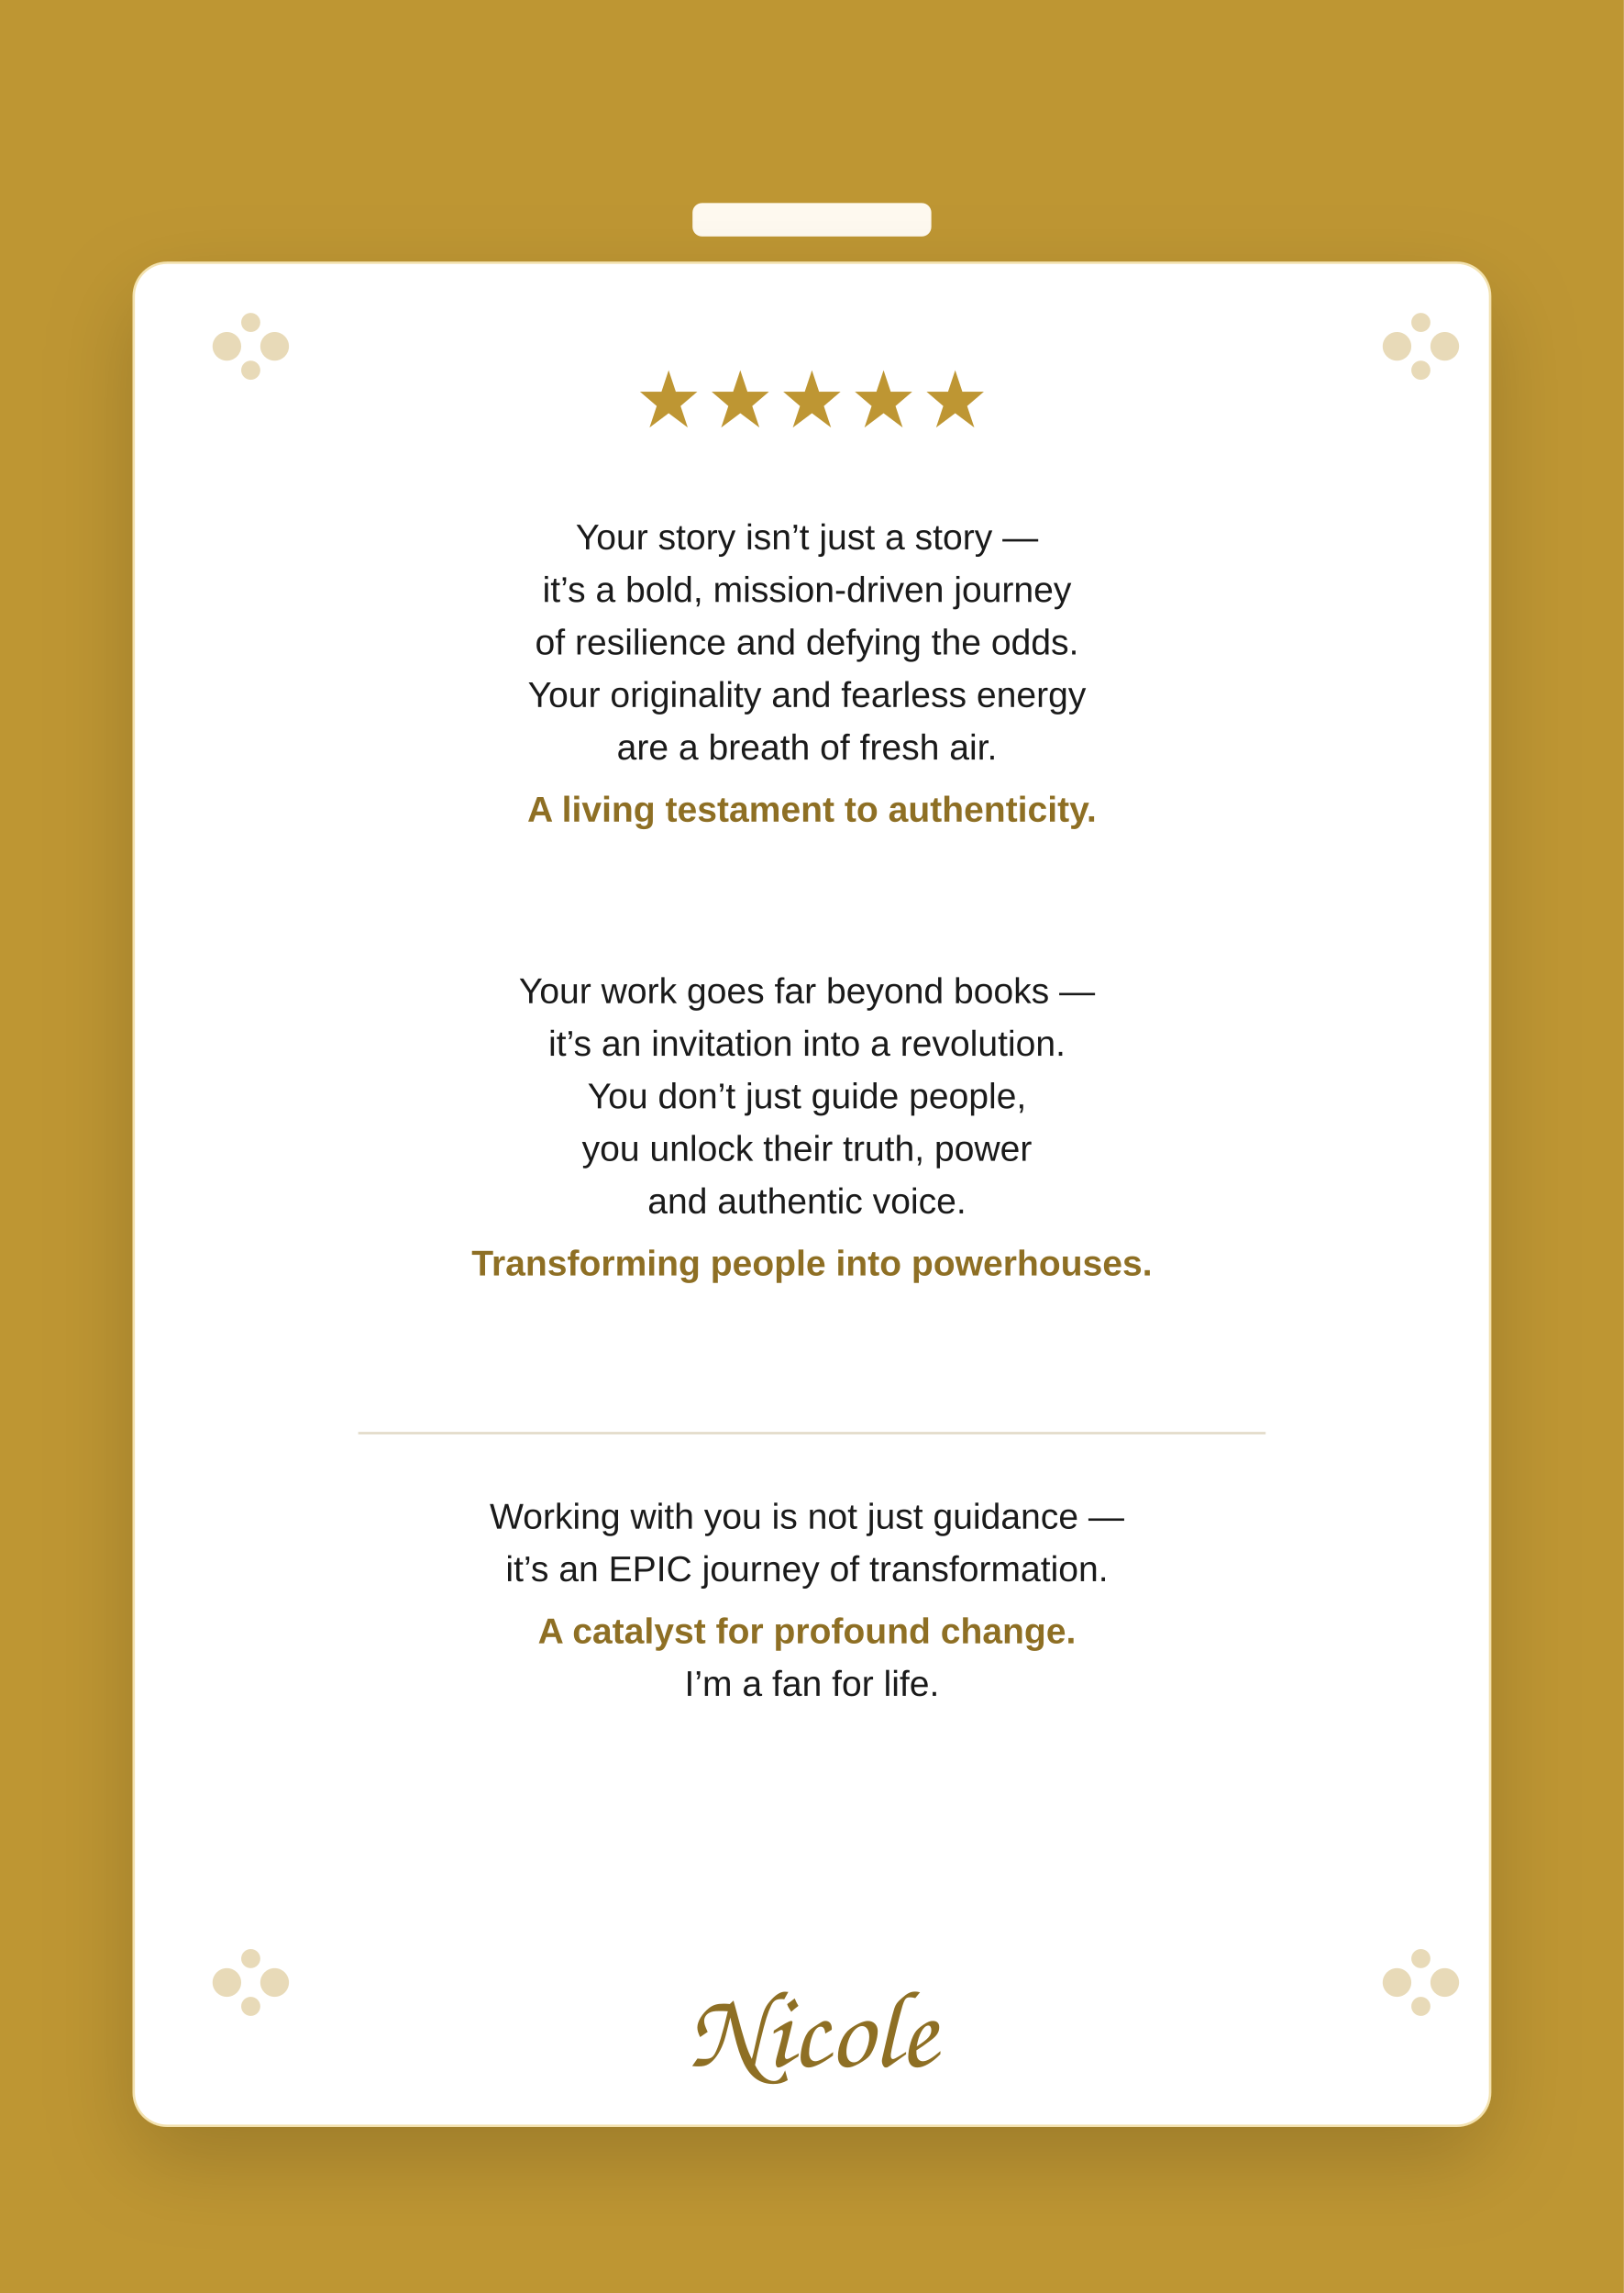
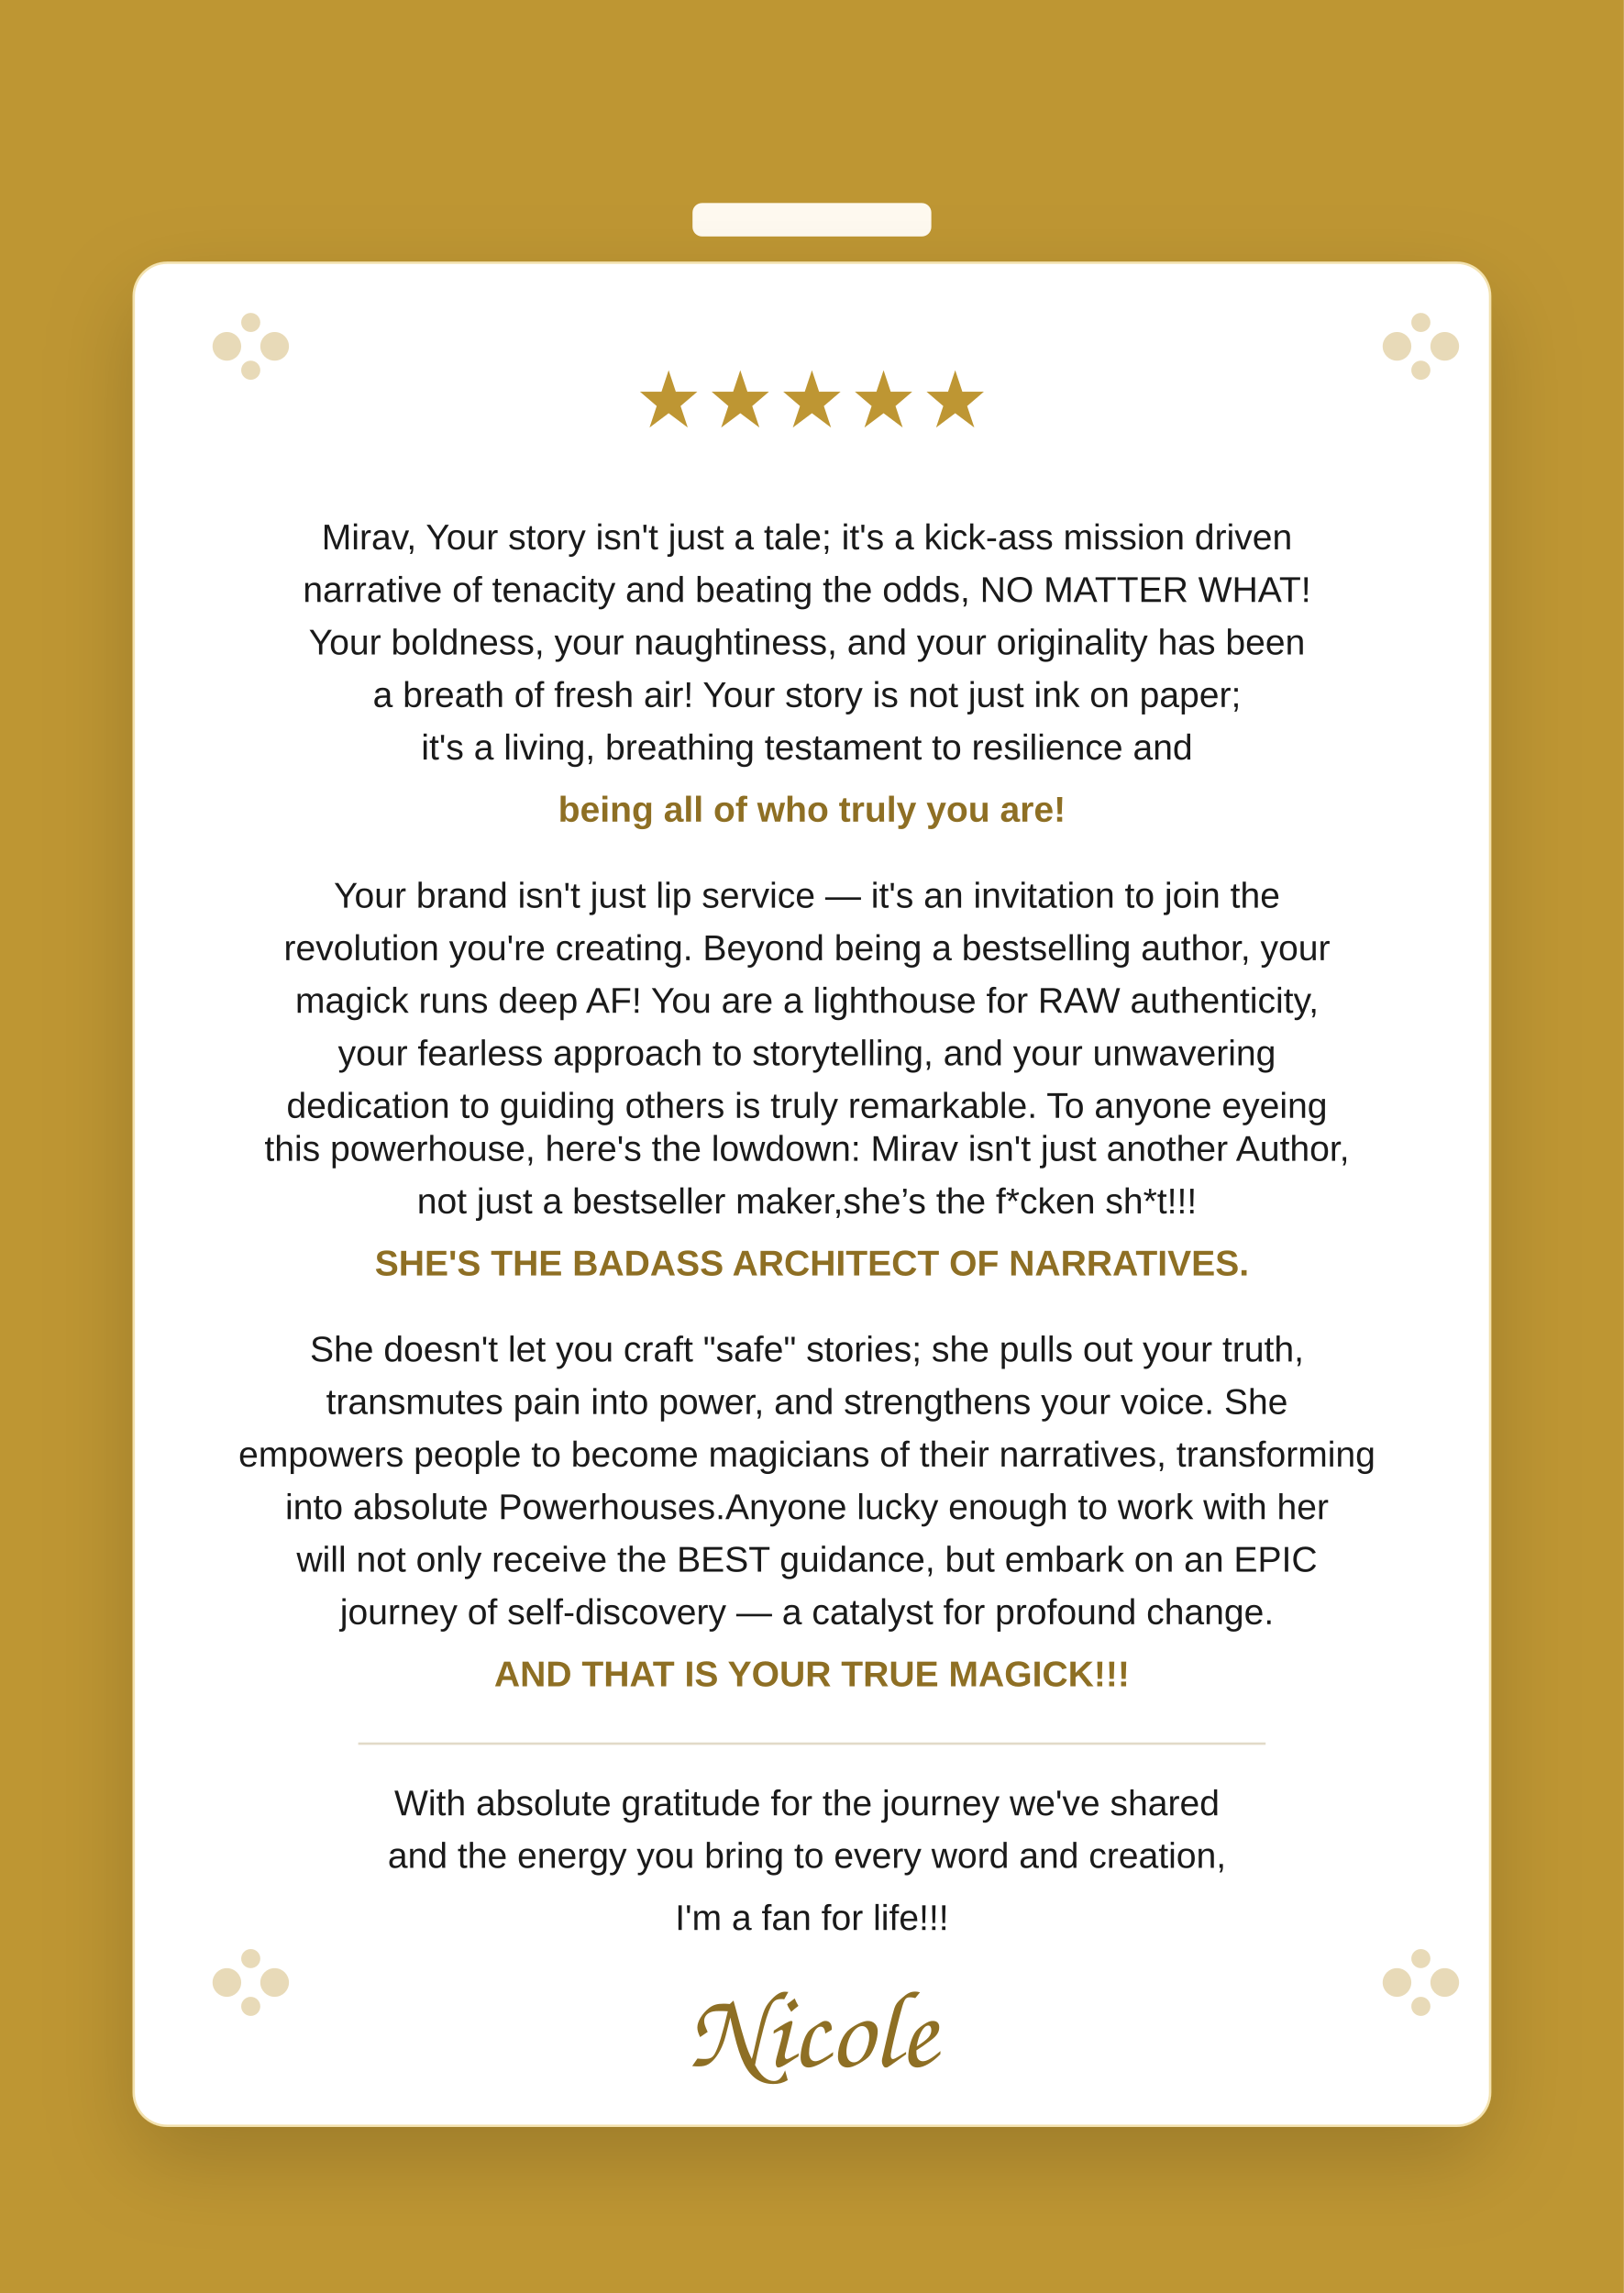
<svg xmlns="http://www.w3.org/2000/svg" width="100%" viewBox="0 0 680 960">
  <defs>
    <filter id="shadow">
      <feDropShadow dx="0" dy="14" stdDeviation="18" flood-color="#000000" flood-opacity="0.18" />
    </filter>
  </defs>
  <rect width="680" height="960" fill="#be9633" />
  <g opacity="0.05" fill="#ffffff">
    <circle cx="120" cy="160" r="20" />
    <circle cx="140" cy="160" r="10" />
    <circle cx="130" cy="140" r="10" />
    <circle cx="560" cy="200" r="20" />
    <circle cx="580" cy="200" r="10" />
    <circle cx="570" cy="180" r="10" />
    <circle cx="140" cy="820" r="20" />
    <circle cx="160" cy="820" r="10" />
    <circle cx="150" cy="800" r="10" />
    <circle cx="540" cy="820" r="20" />
    <circle cx="560" cy="820" r="10" />
    <circle cx="550" cy="800" r="10" />
  </g>
  <rect x="290" y="85" width="100" height="14" fill="#fffaf0" rx="4" />
  <rect x="56" y="110" width="568" height="780" rx="14" fill="#ffffff" stroke="#f3e2b0" filter="url(#shadow)" />
  <g fill="#be9633" opacity="0.35">
    <circle cx="95" cy="145" r="6" />
    <circle cx="105" cy="135" r="4" />
    <circle cx="115" cy="145" r="6" />
    <circle cx="105" cy="155" r="4" />
    <circle cx="585" cy="145" r="6" />
    <circle cx="595" cy="135" r="4" />
    <circle cx="605" cy="145" r="6" />
    <circle cx="595" cy="155" r="4" />
    <circle cx="95" cy="830" r="6" />
    <circle cx="105" cy="820" r="4" />
    <circle cx="115" cy="830" r="6" />
    <circle cx="105" cy="840" r="4" />
    <circle cx="585" cy="830" r="6" />
    <circle cx="595" cy="820" r="4" />
    <circle cx="605" cy="830" r="6" />
    <circle cx="595" cy="840" r="4" />
  </g>
  <g fill="#be9633">
    <path d="M280,155 L283,164 L292,164 L285,170 L288,179 L280,173 L272,179 L275,170 L268,164 L277,164 Z" />
    <path d="M310,155 L313,164 L322,164 L315,170 L318,179 L310,173 L302,179 L305,170 L298,164 L307,164 Z" />
    <path d="M340,155 L343,164 L352,164 L345,170 L348,179 L340,173 L332,179 L335,170 L328,164 L337,164 Z" />
    <path d="M370,155 L373,164 L382,164 L375,170 L378,179 L370,173 L362,179 L365,170 L358,164 L367,164 Z" />
    <path d="M400,155 L403,164 L412,164 L405,170 L408,179 L400,173 L392,179 L395,170 L388,164 L397,164 Z" />
  </g>
  <text x="340" y="230" text-anchor="middle" font-family="Arial, sans-serif" font-size="15" fill="#1a1a1a">
-     <tspan x="340" dy="0">Your story isn’t just a story —</tspan>
-     <tspan x="340" dy="22">it’s a bold, mission-driven journey</tspan>
-     <tspan x="340" dy="22">of resilience and defying the odds.</tspan>
-     <tspan x="340" dy="22">Your originality and fearless energy</tspan>
-     <tspan x="340" dy="22">are a breath of fresh air.</tspan>
+     <tspan x="340" dy="0">Mirav, Your story isn't just a tale; it's a kick-ass mission driven</tspan>
+     <tspan x="340" dy="22">narrative of tenacity and beating the odds, NO MATTER WHAT! </tspan>
+     <tspan x="340" dy="22">Your boldness, your naughtiness, and your originality has been </tspan>
+     <tspan x="340" dy="22">a breath of fresh air! Your story is not just ink on paper;</tspan>
+     <tspan x="340" dy="22"> it's a living, breathing testament to resilience and</tspan>
    <tspan x="340" dy="26" font-weight="700" fill="#8e6f24">
-       A living testament to authenticity.
+       being all of who truly you are!
    </tspan>
  </text>
-   <text x="340" y="420" text-anchor="middle" font-family="Arial, sans-serif" font-size="15" fill="#1a1a1a">
-     <tspan x="340" dy="0">Your work goes far beyond books —</tspan>
-     <tspan x="340" dy="22">it’s an invitation into a revolution.</tspan>
-     <tspan x="340" dy="22">You don’t just guide people,</tspan>
-     <tspan x="340" dy="22">you unlock their truth, power</tspan>
-     <tspan x="340" dy="22">and authentic voice.</tspan>
+   <text x="340" y="380" text-anchor="middle" font-family="Arial, sans-serif" font-size="15" fill="#1a1a1a">
+     <tspan x="340" dy="0">Your brand isn't just lip service — it's an invitation to join the</tspan>
+     <tspan x="340" dy="22">revolution you're creating. Beyond being a bestselling author, your</tspan>
+     <tspan x="340" dy="22"> magick runs deep AF! You are a lighthouse for RAW authenticity,</tspan>
+     <tspan x="340" dy="22"> your fearless approach to storytelling, and your unwavering</tspan>
+     <tspan x="340" dy="22"> dedication to guiding others is truly remarkable. To anyone eyeing</tspan>
+     <tspan x="340" dy="18"> this powerhouse, here's the lowdown: Mirav isn't just another Author,</tspan>
+     <tspan x="340" dy="22"> not just a bestseller maker,she’s the f*cken sh*t!!!</tspan>
    <tspan x="340" dy="26" font-weight="700" fill="#8e6f24">
-       Transforming people into powerhouses.
+       SHE'S THE BADASS ARCHITECT OF NARRATIVES.
    </tspan>
  </text>
-   <line x1="150" y1="600" x2="530" y2="600" stroke="#8e6f24" stroke-opacity="0.25" />
-   <text x="340" y="640" text-anchor="middle" font-family="Arial, sans-serif" font-size="15" fill="#1a1a1a">
-     <tspan x="340" dy="0">Working with you is not just guidance —</tspan>
-     <tspan x="340" dy="22">it’s an EPIC journey of transformation.</tspan>
+   <text x="340" y="570" text-anchor="middle" font-family="Arial, sans-serif" font-size="15" fill="#1a1a1a">
+     <tspan x="340" dy="0">She doesn't let you craft "safe" stories; she pulls out your truth,</tspan>
+     <tspan x="340" dy="22">transmutes pain into power, and strengthens your voice. She</tspan>
+     <tspan x="340" dy="22">empowers people to become magicians of their narratives, transforming</tspan>
+     <tspan x="340" dy="22">into absolute Powerhouses.Anyone lucky enough to work with her</tspan>
+     <tspan x="340" dy="22"> will not only receive the BEST guidance, but embark on an EPIC</tspan>
+     <tspan x="340" dy="22">journey of self-discovery — a catalyst for profound change.</tspan>
    <tspan x="340" dy="26" font-weight="700" fill="#8e6f24">
-       A catalyst for profound change.
+       AND THAT IS YOUR TRUE MAGICK!!!
    </tspan>
-     <tspan x="340" dy="22">I’m a fan for life.</tspan>
+   </text>
+   <line x1="150" y1="730" x2="530" y2="730" stroke="#8e6f24" stroke-opacity="0.25" />
+   <text x="340" y="760" text-anchor="middle" font-family="Arial, sans-serif" font-size="15" fill="#1a1a1a">
+     <tspan x="340" dy="0">With absolute gratitude for the journey we've shared</tspan>
+     <tspan x="340" dy="22">and the energy you bring to every word and creation,</tspan>
+     <tspan x="340" dy="26">I'm a fan for life!!!</tspan>
  </text>
  <text x="340" y="865" text-anchor="middle" font-family="cursive" font-size="46" fill="#8e6f24">
    Nicole
  </text>
</svg>
